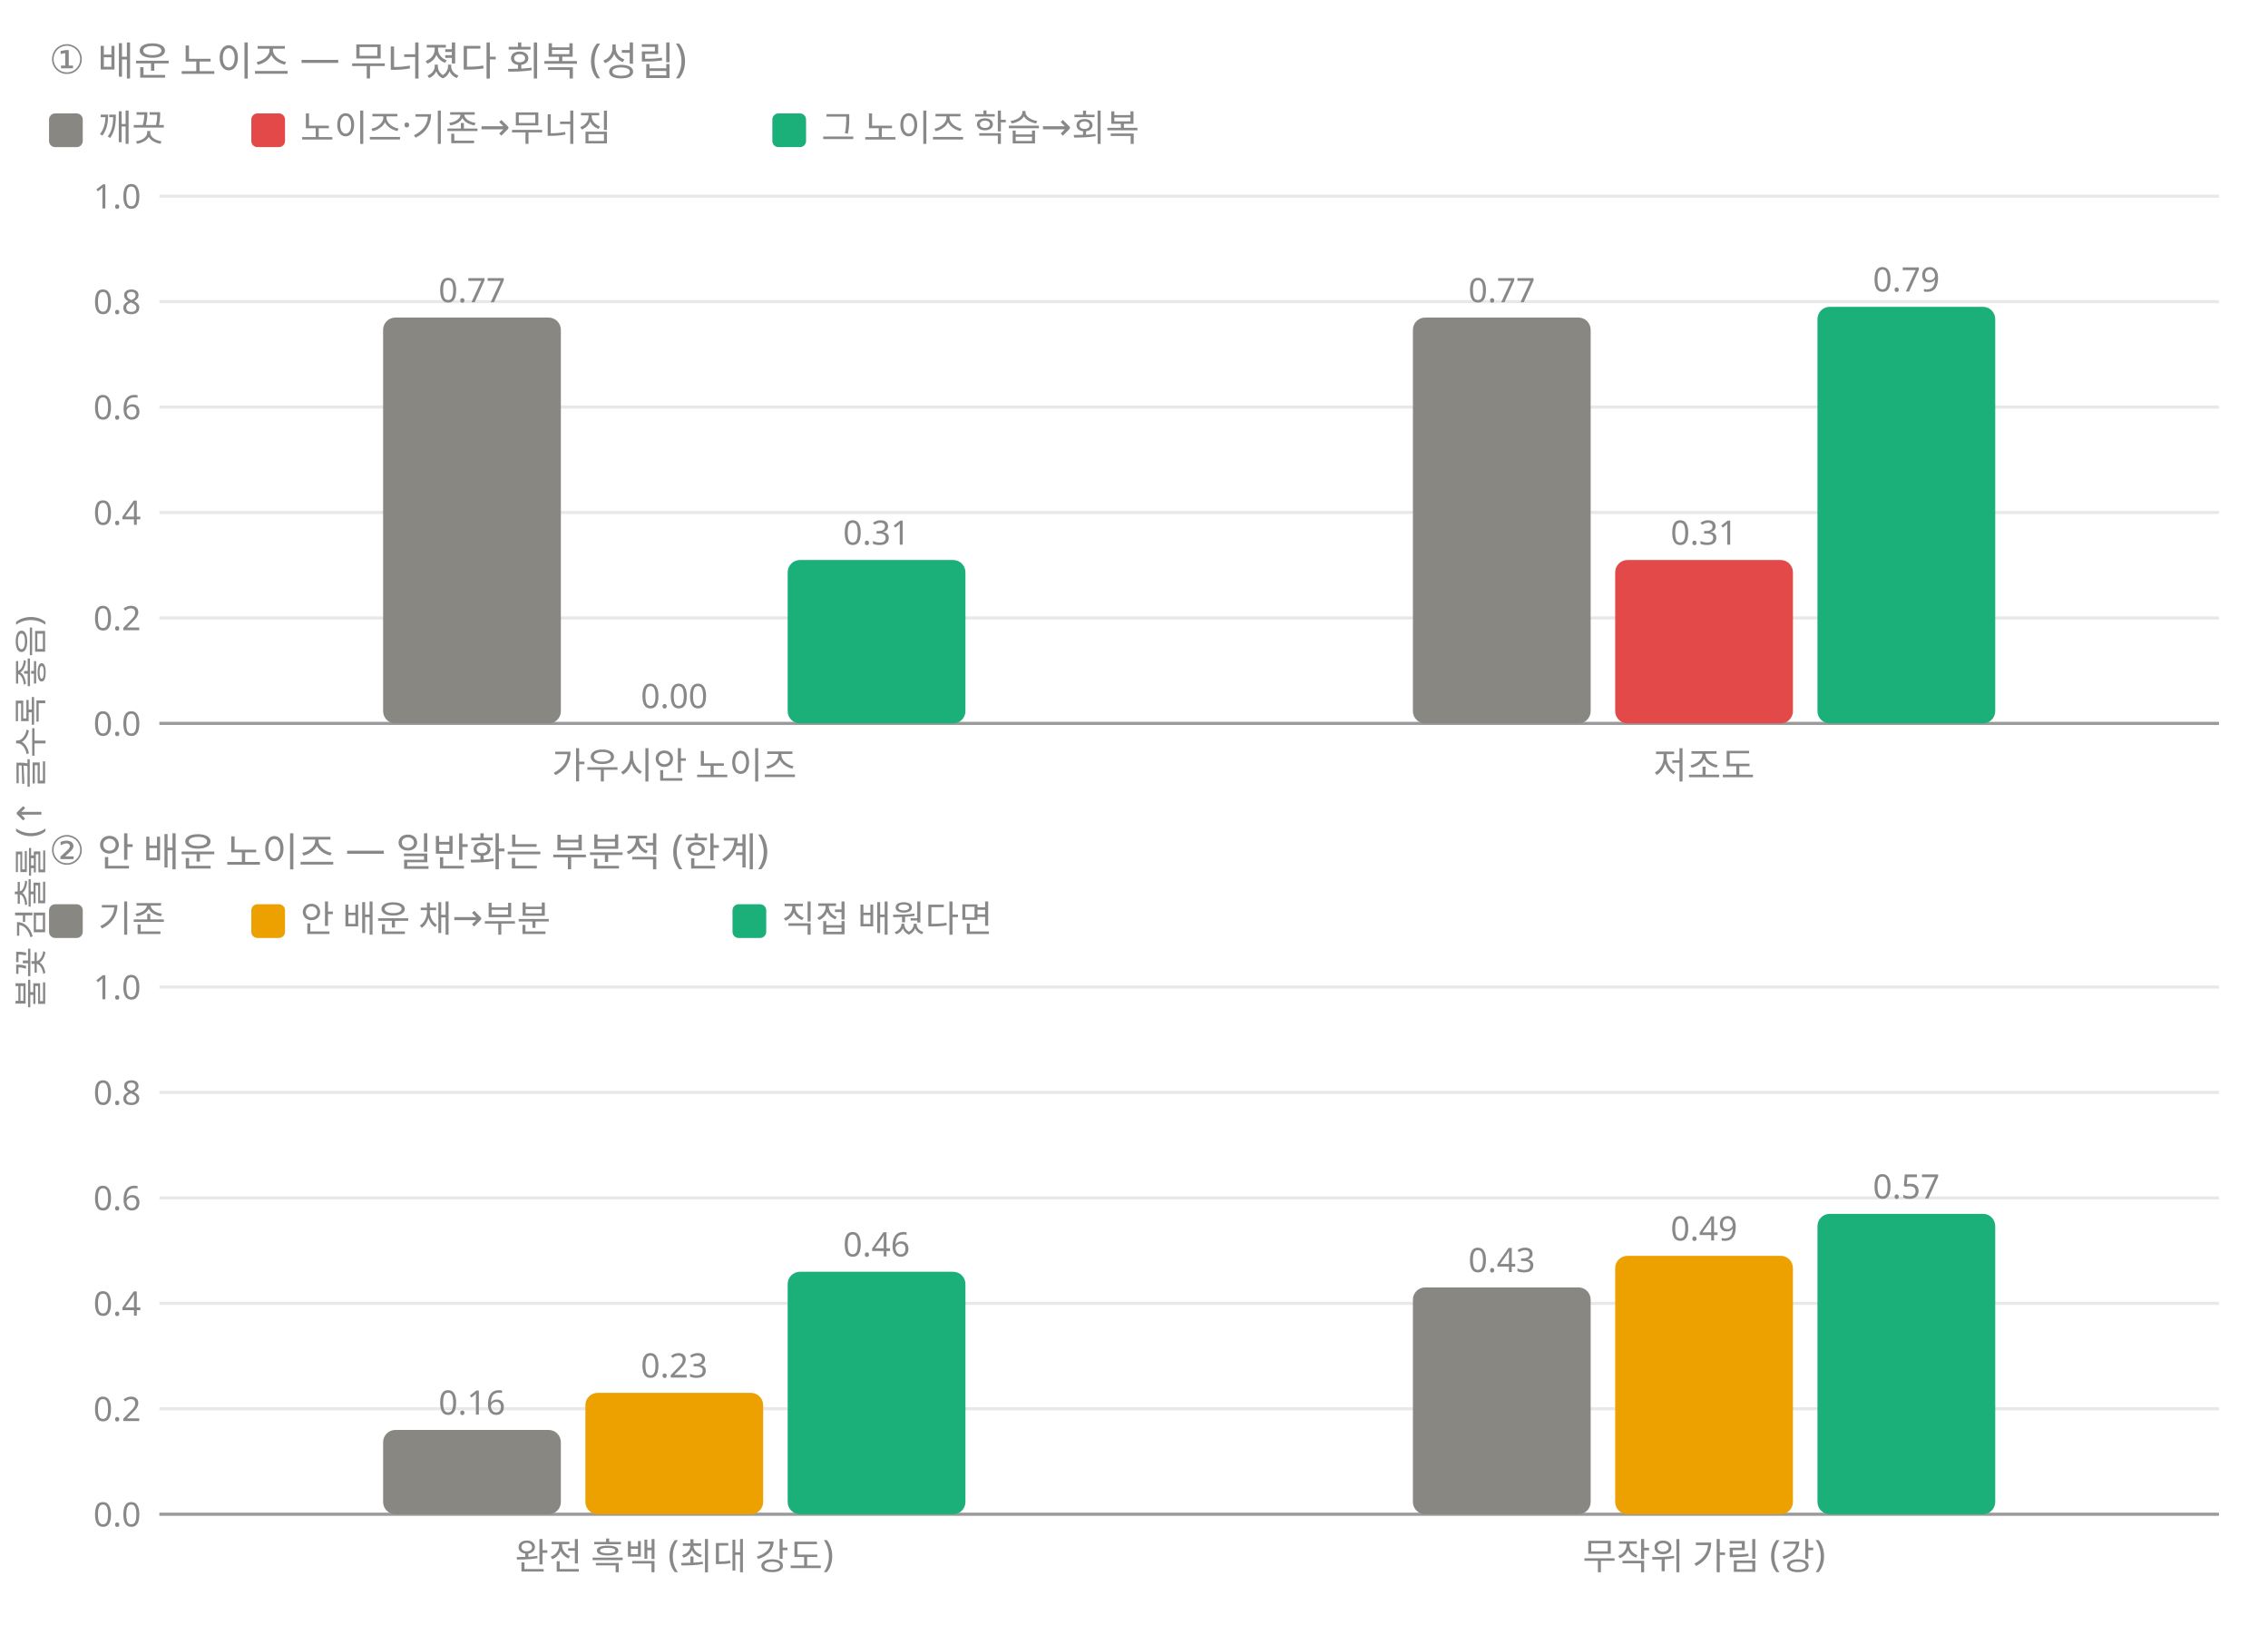
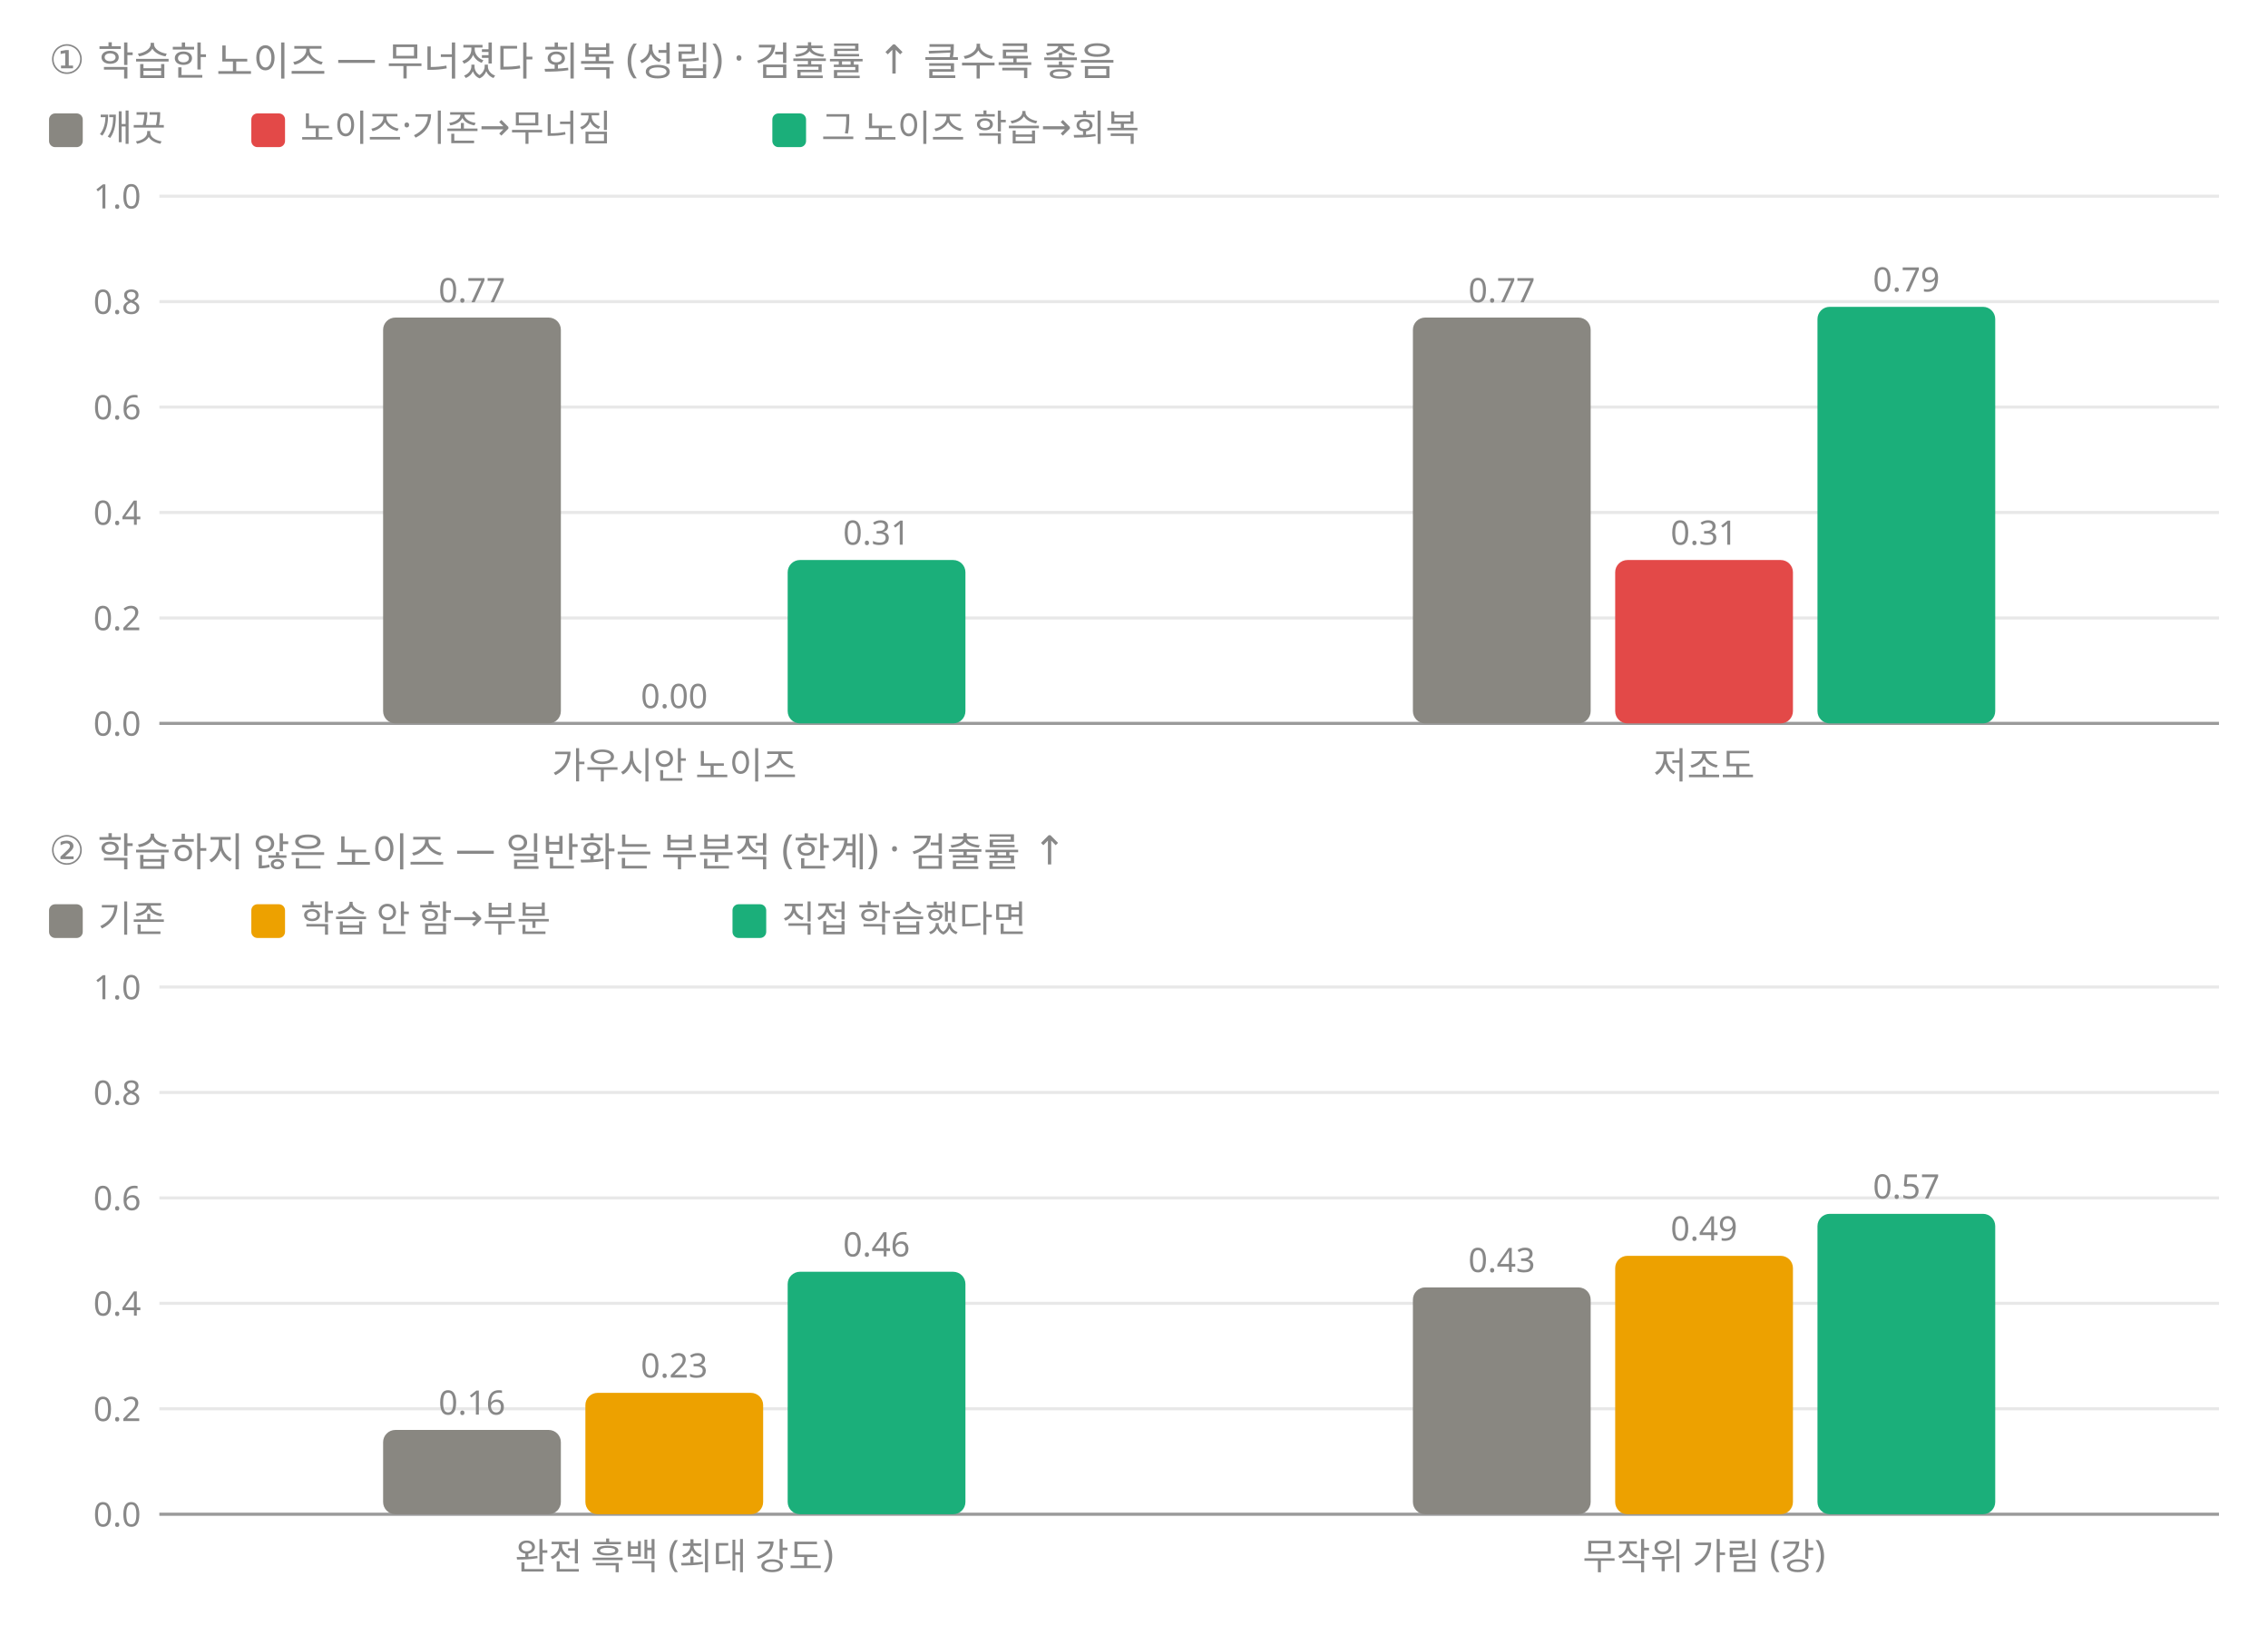
- <svg xmlns="http://www.w3.org/2000/svg" viewBox="0 0 740 530" width="740" height="530" role="img" aria-label="노이즈에서 기존 모델의 불꽃 검출률이 무너지고 그 노이즈로 학습하면 회복됨. 안 배운 노이즈에는 일반화가 부분적임. v11 실측.">
-   <text x="14" y="265" transform="rotate(-90 14 265)" text-anchor="middle" font-family="'Malgun Gothic','Apple SD Gothic Neo','Noto Sans KR','Segoe UI',sans-serif" font-size="11" fill="#888888">불꽃 검출률 (↑ 클수록 좋음)</text>
-   <text x="16" y="24" font-family="'Malgun Gothic','Apple SD Gothic Neo','Noto Sans KR','Segoe UI',sans-serif" font-size="13" fill="#888888">① 배운 노이즈 — 무너졌다 회복 (성립)</text>
+ <svg xmlns="http://www.w3.org/2000/svg" viewBox="0 0 740 530" width="740" height="530" role="img" aria-label="노이즈에서 기존 모델의 불꽃 검출률이 무너지고 그 노이즈로 학습하면 회복됨. 학습하지 않은 노이즈에는 일반화가 부분적임. v11 실측.">
+   <text x="16" y="24" font-family="'Malgun Gothic','Apple SD Gothic Neo','Noto Sans KR','Segoe UI',sans-serif" font-size="13" fill="#888888">① 학습한 노이즈 — 무너졌다 회복 (성립) · 검출률 ↑ 클수록 좋음</text>
  <rect x="16" y="37" width="11" height="11" rx="2" fill="#898781" />
  <text x="32" y="46" font-family="'Malgun Gothic','Apple SD Gothic Neo','Noto Sans KR','Segoe UI',sans-serif" font-size="12" fill="#888888">깨끗</text>
  <rect x="82" y="37" width="11" height="11" rx="2" fill="#e34948" />
  <text x="98" y="46" font-family="'Malgun Gothic','Apple SD Gothic Neo','Noto Sans KR','Segoe UI',sans-serif" font-size="12" fill="#888888">노이즈·기존→무너짐</text>
  <rect x="252" y="37" width="11" height="11" rx="2" fill="#1baf7a" />
  <text x="268" y="46" font-family="'Malgun Gothic','Apple SD Gothic Neo','Noto Sans KR','Segoe UI',sans-serif" font-size="12" fill="#888888">그 노이즈 학습→회복</text>
  <line x1="52" y1="236.0" x2="724" y2="236.0" stroke="#bdbdbd" stroke-width="1" opacity="0.35" />
  <text x="46" y="240.0" text-anchor="end" font-family="'Malgun Gothic','Apple SD Gothic Neo','Noto Sans KR','Segoe UI',sans-serif" font-size="11" fill="#888888">0.0</text>
  <line x1="52" y1="201.6" x2="724" y2="201.6" stroke="#bdbdbd" stroke-width="1" opacity="0.35" />
  <text x="46" y="205.6" text-anchor="end" font-family="'Malgun Gothic','Apple SD Gothic Neo','Noto Sans KR','Segoe UI',sans-serif" font-size="11" fill="#888888">0.2</text>
  <line x1="52" y1="167.2" x2="724" y2="167.2" stroke="#bdbdbd" stroke-width="1" opacity="0.35" />
  <text x="46" y="171.2" text-anchor="end" font-family="'Malgun Gothic','Apple SD Gothic Neo','Noto Sans KR','Segoe UI',sans-serif" font-size="11" fill="#888888">0.4</text>
  <line x1="52" y1="132.8" x2="724" y2="132.8" stroke="#bdbdbd" stroke-width="1" opacity="0.35" />
  <text x="46" y="136.8" text-anchor="end" font-family="'Malgun Gothic','Apple SD Gothic Neo','Noto Sans KR','Segoe UI',sans-serif" font-size="11" fill="#888888">0.6</text>
  <line x1="52" y1="98.4" x2="724" y2="98.4" stroke="#bdbdbd" stroke-width="1" opacity="0.35" />
  <text x="46" y="102.4" text-anchor="end" font-family="'Malgun Gothic','Apple SD Gothic Neo','Noto Sans KR','Segoe UI',sans-serif" font-size="11" fill="#888888">0.8</text>
  <line x1="52" y1="64.0" x2="724" y2="64.0" stroke="#bdbdbd" stroke-width="1" opacity="0.35" />
  <text x="46" y="68.0" text-anchor="end" font-family="'Malgun Gothic','Apple SD Gothic Neo','Noto Sans KR','Segoe UI',sans-serif" font-size="11" fill="#888888">1.0</text>
  <line x1="52" y1="236" x2="724" y2="236" stroke="#9a9a9a" stroke-width="1" />
  <rect x="125.0" y="103.6" width="58" height="132.4" rx="4" fill="#898781" />
  <text x="154.0" y="98.6" text-anchor="middle" font-family="'Malgun Gothic','Apple SD Gothic Neo','Noto Sans KR','Segoe UI',sans-serif" font-size="11" font-weight="500" fill="#888888">0.77</text>
  <rect x="191.0" y="236.0" width="58" height="0.0" rx="4" fill="#e34948" />
  <text x="220.0" y="231.0" text-anchor="middle" font-family="'Malgun Gothic','Apple SD Gothic Neo','Noto Sans KR','Segoe UI',sans-serif" font-size="11" font-weight="500" fill="#888888">0.00</text>
  <rect x="257.0" y="182.7" width="58" height="53.3" rx="4" fill="#1baf7a" />
  <text x="286.0" y="177.7" text-anchor="middle" font-family="'Malgun Gothic','Apple SD Gothic Neo','Noto Sans KR','Segoe UI',sans-serif" font-size="11" font-weight="500" fill="#888888">0.31</text>
  <text x="220.0" y="254.0" text-anchor="middle" font-family="'Malgun Gothic','Apple SD Gothic Neo','Noto Sans KR','Segoe UI',sans-serif" font-size="12" fill="#888888">가우시안 노이즈</text>
  <rect x="461.0" y="103.6" width="58" height="132.4" rx="4" fill="#898781" />
  <text x="490.0" y="98.6" text-anchor="middle" font-family="'Malgun Gothic','Apple SD Gothic Neo','Noto Sans KR','Segoe UI',sans-serif" font-size="11" font-weight="500" fill="#888888">0.77</text>
  <rect x="527.0" y="182.7" width="58" height="53.3" rx="4" fill="#e34948" />
  <text x="556.0" y="177.7" text-anchor="middle" font-family="'Malgun Gothic','Apple SD Gothic Neo','Noto Sans KR','Segoe UI',sans-serif" font-size="11" font-weight="500" fill="#888888">0.31</text>
  <rect x="593.0" y="100.1" width="58" height="135.9" rx="4" fill="#1baf7a" />
  <text x="622.0" y="95.1" text-anchor="middle" font-family="'Malgun Gothic','Apple SD Gothic Neo','Noto Sans KR','Segoe UI',sans-serif" font-size="11" font-weight="500" fill="#888888">0.79</text>
  <text x="556.0" y="254.0" text-anchor="middle" font-family="'Malgun Gothic','Apple SD Gothic Neo','Noto Sans KR','Segoe UI',sans-serif" font-size="12" fill="#888888">저조도</text>
-   <text x="16" y="282" font-family="'Malgun Gothic','Apple SD Gothic Neo','Noto Sans KR','Segoe UI',sans-serif" font-size="13" fill="#888888">② 안 배운 노이즈 — 일반화는 부분적 (한계)</text>
+   <text x="16" y="282" font-family="'Malgun Gothic','Apple SD Gothic Neo','Noto Sans KR','Segoe UI',sans-serif" font-size="13" fill="#888888">② 학습하지 않은 노이즈 — 일반화는 부분적 (한계) · 검출률 ↑</text>
  <rect x="16" y="295" width="11" height="11" rx="2" fill="#898781" />
  <text x="32" y="304" font-family="'Malgun Gothic','Apple SD Gothic Neo','Noto Sans KR','Segoe UI',sans-serif" font-size="12" fill="#888888">기존</text>
  <rect x="82" y="295" width="11" height="11" rx="2" fill="#eda100" />
-   <text x="98" y="304" font-family="'Malgun Gothic','Apple SD Gothic Neo','Noto Sans KR','Segoe UI',sans-serif" font-size="12" fill="#888888">안 배운 채→부분</text>
+   <text x="98" y="304" font-family="'Malgun Gothic','Apple SD Gothic Neo','Noto Sans KR','Segoe UI',sans-serif" font-size="12" fill="#888888">학습 안 함→부분</text>
  <rect x="239" y="295" width="11" height="11" rx="2" fill="#1baf7a" />
-   <text x="255" y="304" font-family="'Malgun Gothic','Apple SD Gothic Neo','Noto Sans KR','Segoe UI',sans-serif" font-size="12" fill="#888888">직접 배웠다면</text>
+   <text x="255" y="304" font-family="'Malgun Gothic','Apple SD Gothic Neo','Noto Sans KR','Segoe UI',sans-serif" font-size="12" fill="#888888">직접 학습했다면</text>
  <line x1="52" y1="494.0" x2="724" y2="494.0" stroke="#bdbdbd" stroke-width="1" opacity="0.35" />
  <text x="46" y="498.0" text-anchor="end" font-family="'Malgun Gothic','Apple SD Gothic Neo','Noto Sans KR','Segoe UI',sans-serif" font-size="11" fill="#888888">0.0</text>
  <line x1="52" y1="459.6" x2="724" y2="459.6" stroke="#bdbdbd" stroke-width="1" opacity="0.35" />
  <text x="46" y="463.6" text-anchor="end" font-family="'Malgun Gothic','Apple SD Gothic Neo','Noto Sans KR','Segoe UI',sans-serif" font-size="11" fill="#888888">0.2</text>
  <line x1="52" y1="425.2" x2="724" y2="425.2" stroke="#bdbdbd" stroke-width="1" opacity="0.35" />
  <text x="46" y="429.2" text-anchor="end" font-family="'Malgun Gothic','Apple SD Gothic Neo','Noto Sans KR','Segoe UI',sans-serif" font-size="11" fill="#888888">0.4</text>
  <line x1="52" y1="390.8" x2="724" y2="390.8" stroke="#bdbdbd" stroke-width="1" opacity="0.35" />
  <text x="46" y="394.8" text-anchor="end" font-family="'Malgun Gothic','Apple SD Gothic Neo','Noto Sans KR','Segoe UI',sans-serif" font-size="11" fill="#888888">0.6</text>
  <line x1="52" y1="356.4" x2="724" y2="356.4" stroke="#bdbdbd" stroke-width="1" opacity="0.35" />
  <text x="46" y="360.4" text-anchor="end" font-family="'Malgun Gothic','Apple SD Gothic Neo','Noto Sans KR','Segoe UI',sans-serif" font-size="11" fill="#888888">0.8</text>
  <line x1="52" y1="322.0" x2="724" y2="322.0" stroke="#bdbdbd" stroke-width="1" opacity="0.35" />
  <text x="46" y="326.0" text-anchor="end" font-family="'Malgun Gothic','Apple SD Gothic Neo','Noto Sans KR','Segoe UI',sans-serif" font-size="11" fill="#888888">1.0</text>
  <line x1="52" y1="494" x2="724" y2="494" stroke="#9a9a9a" stroke-width="1" />
  <rect x="125.0" y="466.5" width="58" height="27.5" rx="4" fill="#898781" />
  <text x="154.0" y="461.5" text-anchor="middle" font-family="'Malgun Gothic','Apple SD Gothic Neo','Noto Sans KR','Segoe UI',sans-serif" font-size="11" font-weight="500" fill="#888888">0.16</text>
  <rect x="191.0" y="454.4" width="58" height="39.6" rx="4" fill="#eda100" />
  <text x="220.0" y="449.4" text-anchor="middle" font-family="'Malgun Gothic','Apple SD Gothic Neo','Noto Sans KR','Segoe UI',sans-serif" font-size="11" font-weight="500" fill="#888888">0.23</text>
  <rect x="257.0" y="414.9" width="58" height="79.1" rx="4" fill="#1baf7a" />
  <text x="286.0" y="409.9" text-anchor="middle" font-family="'Malgun Gothic','Apple SD Gothic Neo','Noto Sans KR','Segoe UI',sans-serif" font-size="11" font-weight="500" fill="#888888">0.46</text>
  <text x="220.0" y="512.0" text-anchor="middle" font-family="'Malgun Gothic','Apple SD Gothic Neo','Noto Sans KR','Segoe UI',sans-serif" font-size="12" fill="#888888">완전 흑백 (최대 강도)</text>
  <rect x="461.0" y="420.0" width="58" height="74.0" rx="4" fill="#898781" />
  <text x="490.0" y="415.0" text-anchor="middle" font-family="'Malgun Gothic','Apple SD Gothic Neo','Noto Sans KR','Segoe UI',sans-serif" font-size="11" font-weight="500" fill="#888888">0.43</text>
  <rect x="527.0" y="409.7" width="58" height="84.3" rx="4" fill="#eda100" />
  <text x="556.0" y="404.7" text-anchor="middle" font-family="'Malgun Gothic','Apple SD Gothic Neo','Noto Sans KR','Segoe UI',sans-serif" font-size="11" font-weight="500" fill="#888888">0.49</text>
  <rect x="593.0" y="396.0" width="58" height="98.0" rx="4" fill="#1baf7a" />
  <text x="622.0" y="391.0" text-anchor="middle" font-family="'Malgun Gothic','Apple SD Gothic Neo','Noto Sans KR','Segoe UI',sans-serif" font-size="11" font-weight="500" fill="#888888">0.57</text>
  <text x="556.0" y="512.0" text-anchor="middle" font-family="'Malgun Gothic','Apple SD Gothic Neo','Noto Sans KR','Segoe UI',sans-serif" font-size="12" fill="#888888">무작위 가림 (강)</text>
</svg>
